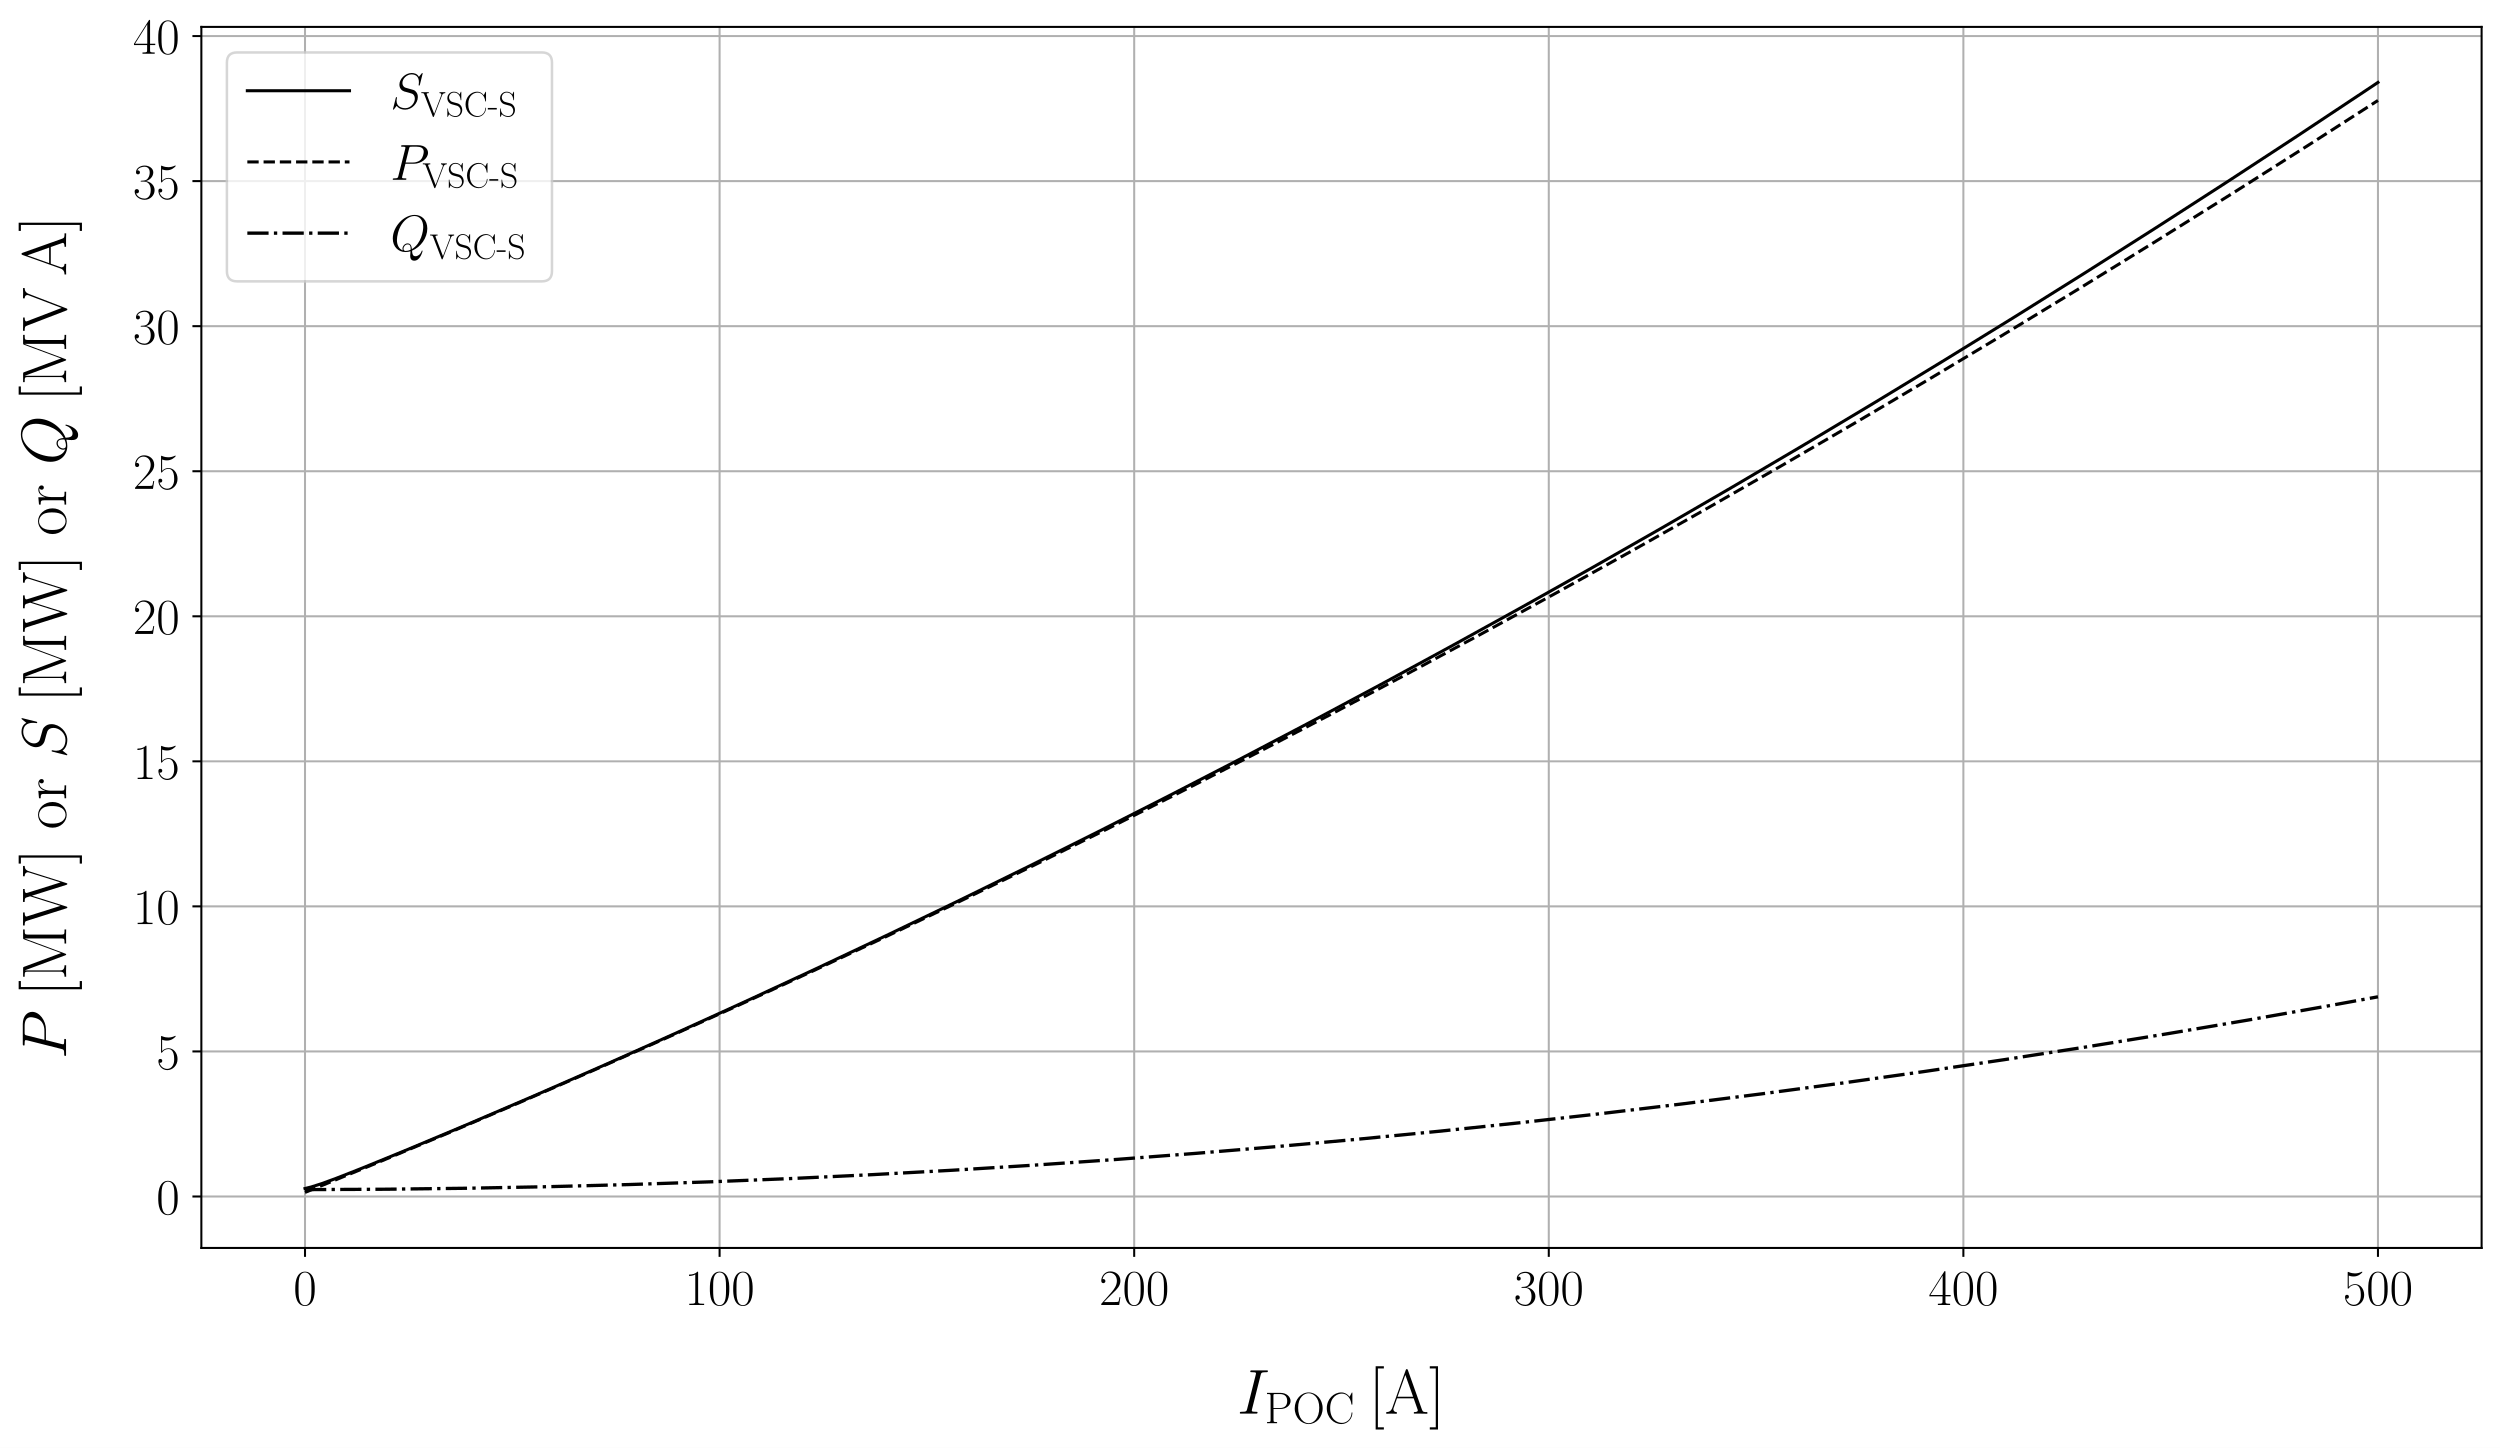
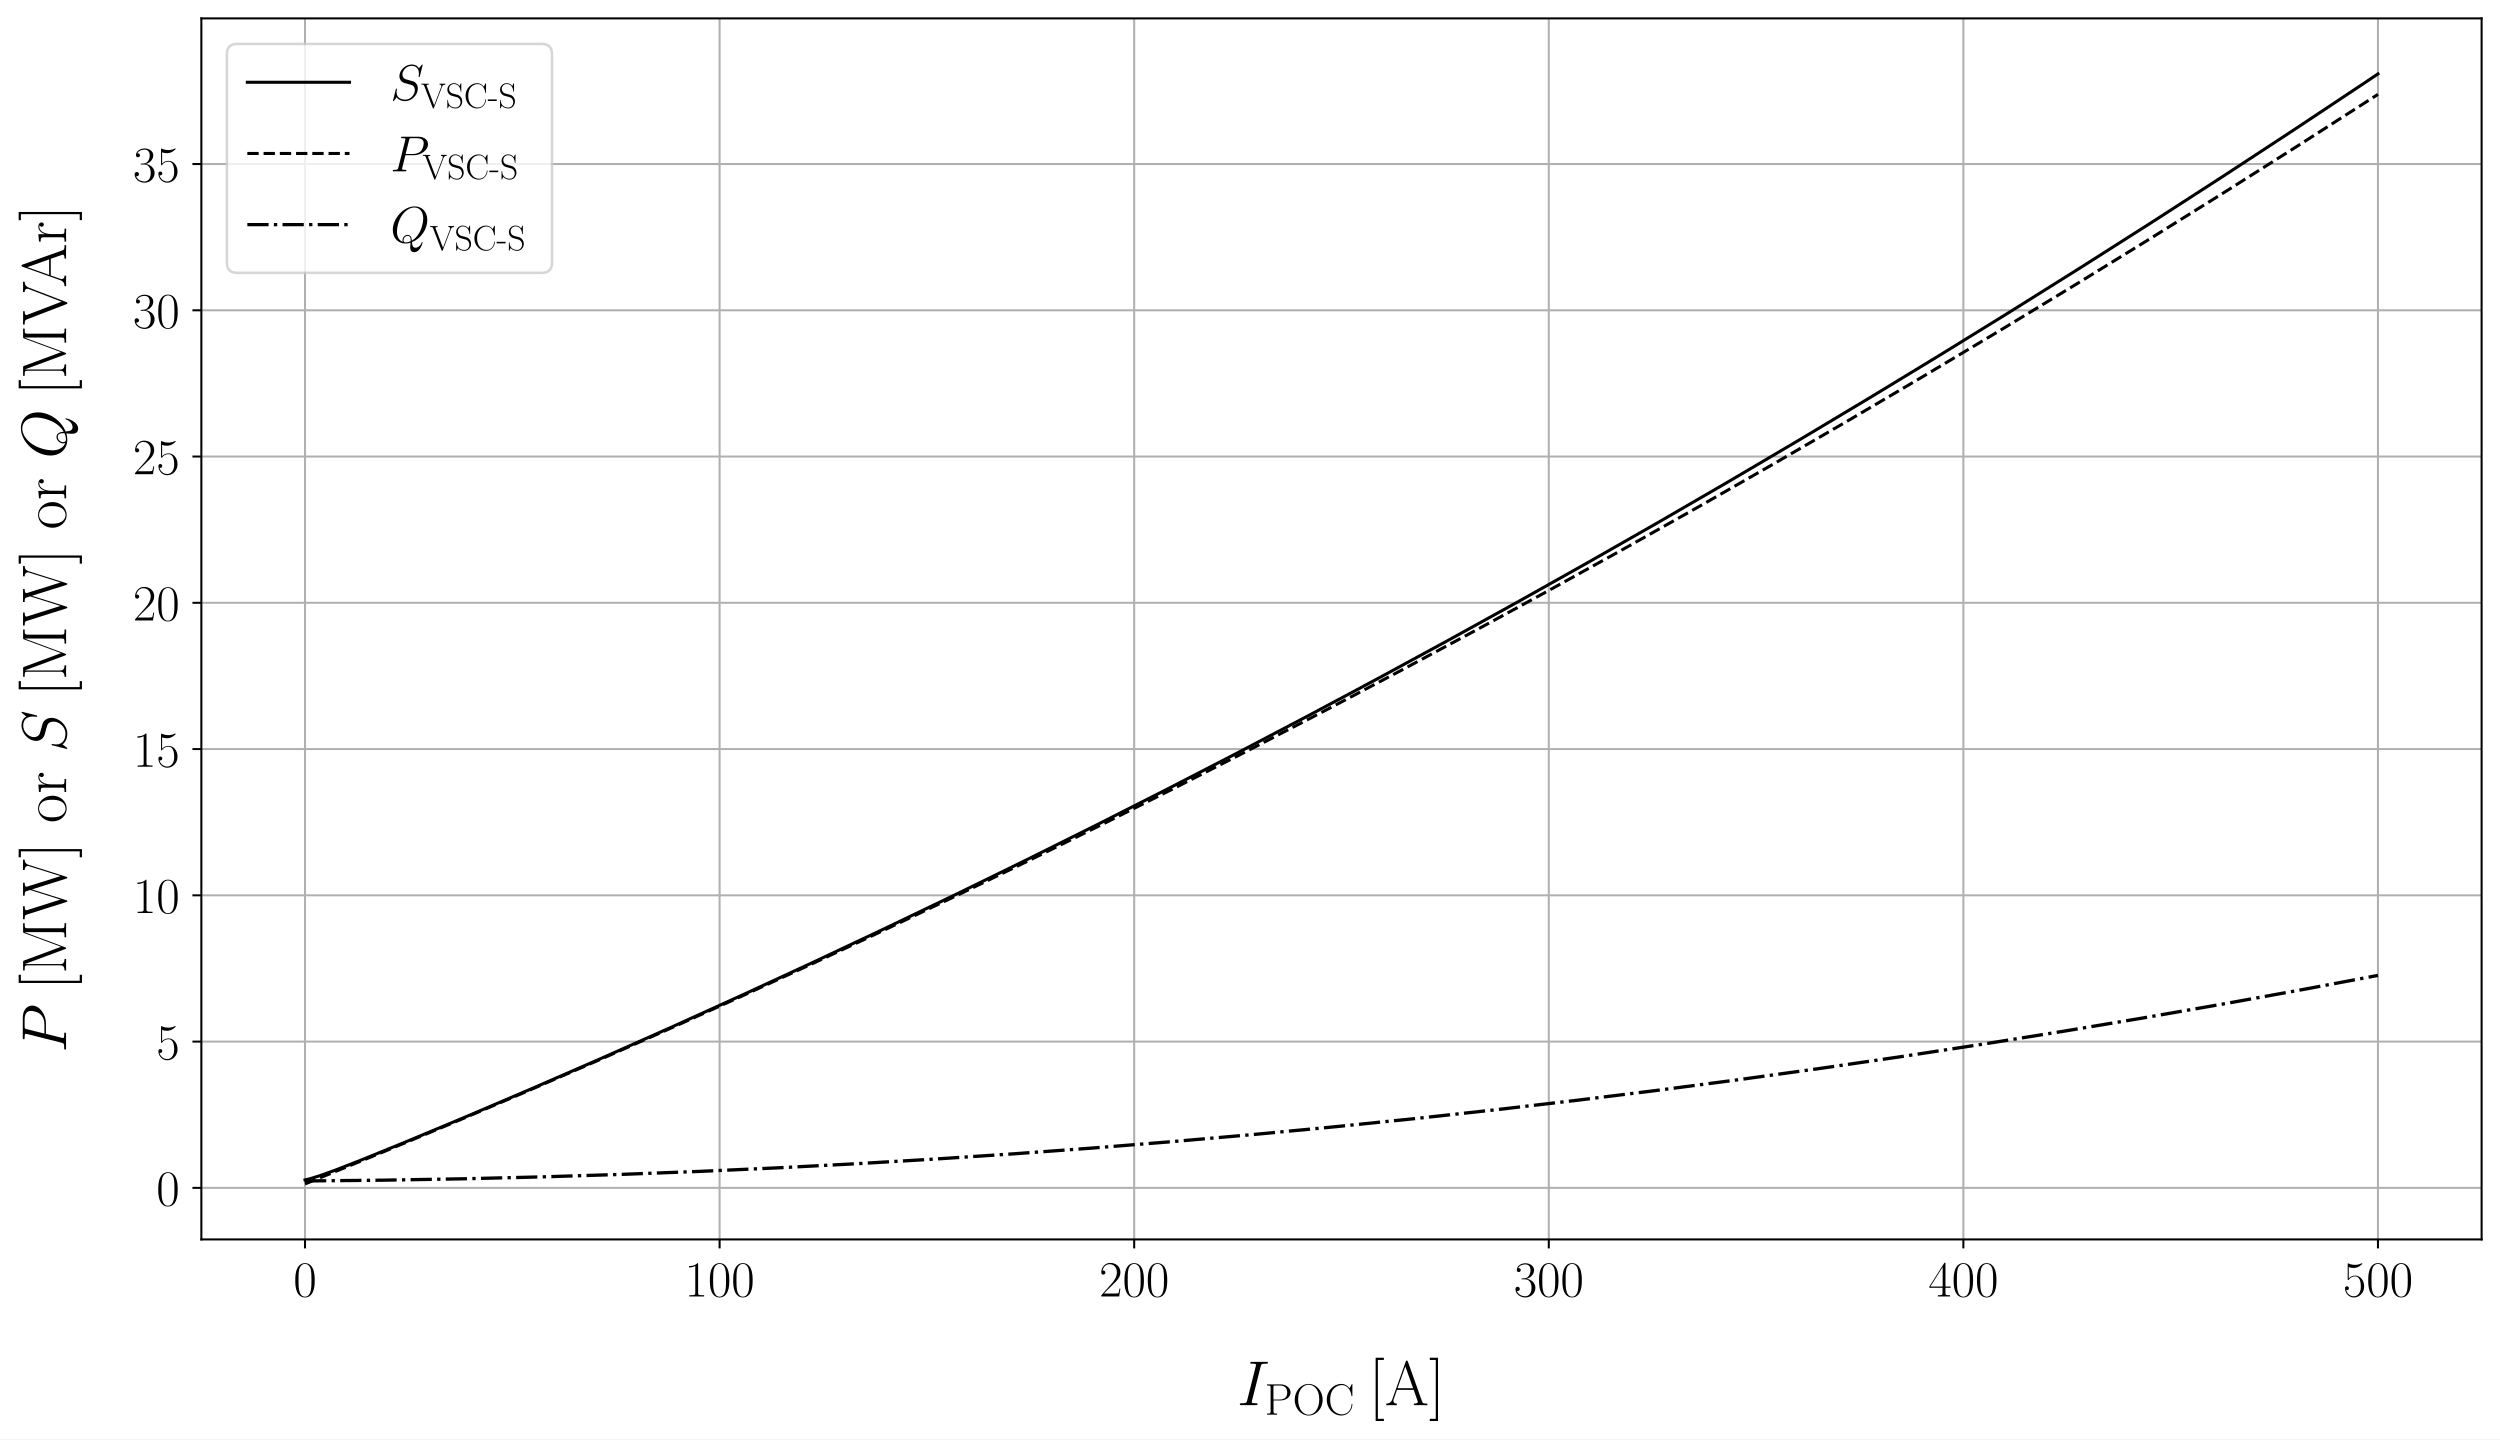
- <svg xmlns="http://www.w3.org/2000/svg" xmlns:xlink="http://www.w3.org/1999/xlink" width="978.84pt" height="566.891pt" viewBox="0 0 978.84 566.891" version="1.1">
+ <svg xmlns="http://www.w3.org/2000/svg" xmlns:xlink="http://www.w3.org/1999/xlink" width="978.84pt" height="563.556pt" viewBox="0 0 978.84 563.556" version="1.1">
  <defs>
    <style type="text/css">*{stroke-linejoin: round; stroke-linecap: butt}</style>
  </defs>
  <g id="figure_1">
    <g id="patch_1">
-       <path d="M 0 566.891  L 978.84 566.891  L 978.84 0  L 0 0  z " style="fill: #ffffff" />
+       <path d="M 0 563.556  L 978.84 563.556  L 978.84 0  L 0 0  z " style="fill: #ffffff" />
    </g>
    <g id="axes_1">
      <g id="patch_2">
-         <path d="M 78.84 488.615  L 971.64 488.615  L 971.64 10.535  L 78.84 10.535  z " style="fill: #ffffff" />
+         <path d="M 78.84 485.28  L 971.64 485.28  L 971.64 7.2  L 78.84 7.2  z " style="fill: #ffffff" />
      </g>
      <g id="matplotlib.axis_1">
        <g id="xtick_1">
          <g id="line2d_1">
-             <path d="M 119.421 488.615  L 119.421 10.535  " clip-path="url(#pbb790b2731)" style="fill: none; stroke: #b0b0b0; stroke-width: 0.8; stroke-linecap: square" />
+             <path d="M 119.421 485.28  L 119.421 7.2  " clip-path="url(#pc63ec0ffc0)" style="fill: none; stroke: #b0b0b0; stroke-width: 0.8; stroke-linecap: square" />
          </g>
          <g id="line2d_2">
            <defs>
-               <path id="m5e527f89eb" d="M 0 0  L 0 3.5  " style="stroke: #000000; stroke-width: 0.8" />
-             </defs>
-             <g>
-               <use xlink:href="#m5e527f89eb" x="119.421" y="488.615" style="stroke: #000000; stroke-width: 0.8" />
+               <path id="m072d2e54ab" d="M 0 0  L 0 3.5  " style="stroke: #000000; stroke-width: 0.8" />
+             </defs>
+             <g>
+               <use xlink:href="#m072d2e54ab" x="119.421" y="485.28" style="stroke: #000000; stroke-width: 0.8" />
            </g>
          </g>
          <g id="text_1">
-             <g transform="translate(114.8523 510.9519) scale(0.2 -0.2)">
+             <g transform="translate(114.8523 507.617) scale(0.2 -0.2)">
              <defs>
                <path id="CMR17-30" d="M 2688 2025  C 2688 2416 2682 3080 2413 3591  C 2176 4039 1798 4198 1466 4198  C 1158 4198 768 4058 525 3597  C 269 3118 243 2524 243 2025  C 243 1661 250 1106 448 619  C 723 -39 1216 -128 1466 -128  C 1760 -128 2208 -7 2470 600  C 2662 1042 2688 1559 2688 2025  z M 1466 -26  C 1056 -26 813 325 723 812  C 653 1188 653 1738 653 2096  C 653 2588 653 2997 736 3387  C 858 3929 1216 4096 1466 4096  C 1728 4096 2067 3923 2189 3400  C 2272 3036 2278 2607 2278 2096  C 2278 1680 2278 1169 2202 792  C 2067 95 1690 -26 1466 -26  z " transform="scale(0.015625)" />
              </defs>
              <use xlink:href="#CMR17-30" transform="scale(0.996264)" />
            </g>
          </g>
        </g>
        <g id="xtick_2">
          <g id="line2d_3">
-             <path d="M 281.749 488.615  L 281.749 10.535  " clip-path="url(#pbb790b2731)" style="fill: none; stroke: #b0b0b0; stroke-width: 0.8; stroke-linecap: square" />
+             <path d="M 281.749 485.28  L 281.749 7.2  " clip-path="url(#pc63ec0ffc0)" style="fill: none; stroke: #b0b0b0; stroke-width: 0.8; stroke-linecap: square" />
          </g>
          <g id="line2d_4">
            <g>
-               <use xlink:href="#m5e527f89eb" x="281.749" y="488.615" style="stroke: #000000; stroke-width: 0.8" />
+               <use xlink:href="#m072d2e54ab" x="281.749" y="485.28" style="stroke: #000000; stroke-width: 0.8" />
            </g>
          </g>
          <g id="text_2">
-             <g transform="translate(268.0415 510.9519) scale(0.2 -0.2)">
+             <g transform="translate(268.0415 507.617) scale(0.2 -0.2)">
              <defs>
                <path id="CMR17-31" d="M 1702 4058  C 1702 4192 1696 4192 1606 4192  C 1357 3916 979 3827 621 3827  C 602 3827 570 3827 563 3808  C 557 3795 557 3782 557 3648  C 755 3648 1088 3686 1344 3839  L 1344 461  C 1344 236 1331 160 781 160  L 589 160  L 589 0  C 896 0 1216 0 1523 0  C 1830 0 2150 0 2458 0  L 2458 160  L 2266 160  C 1715 160 1702 230 1702 458  L 1702 4058  z " transform="scale(0.015625)" />
              </defs>
              <use xlink:href="#CMR17-31" transform="scale(0.996264)" />
              <use xlink:href="#CMR17-30" transform="translate(45.69048 0) scale(0.996264)" />
              <use xlink:href="#CMR17-30" transform="translate(91.38095 0) scale(0.996264)" />
            </g>
          </g>
        </g>
        <g id="xtick_3">
          <g id="line2d_5">
-             <path d="M 444.076 488.615  L 444.076 10.535  " clip-path="url(#pbb790b2731)" style="fill: none; stroke: #b0b0b0; stroke-width: 0.8; stroke-linecap: square" />
+             <path d="M 444.076 485.28  L 444.076 7.2  " clip-path="url(#pc63ec0ffc0)" style="fill: none; stroke: #b0b0b0; stroke-width: 0.8; stroke-linecap: square" />
          </g>
          <g id="line2d_6">
            <g>
-               <use xlink:href="#m5e527f89eb" x="444.076" y="488.615" style="stroke: #000000; stroke-width: 0.8" />
+               <use xlink:href="#m072d2e54ab" x="444.076" y="485.28" style="stroke: #000000; stroke-width: 0.8" />
            </g>
          </g>
          <g id="text_3">
-             <g transform="translate(430.3687 510.9519) scale(0.2 -0.2)">
+             <g transform="translate(430.3687 507.617) scale(0.2 -0.2)">
              <defs>
                <path id="CMR17-32" d="M 2669 989  L 2554 989  C 2490 536 2438 459 2413 420  C 2381 369 1920 369 1830 369  L 602 369  C 832 619 1280 1072 1824 1597  C 2214 1967 2669 2402 2669 3035  C 2669 3790 2067 4224 1395 4224  C 691 4224 262 3604 262 3030  C 262 2780 448 2748 525 2748  C 589 2748 781 2787 781 3010  C 781 3207 614 3264 525 3264  C 486 3264 448 3258 422 3245  C 544 3790 915 4058 1306 4058  C 1862 4058 2227 3617 2227 3035  C 2227 2479 1901 2000 1536 1584  L 262 146  L 262 0  L 2515 0  L 2669 989  z " transform="scale(0.015625)" />
              </defs>
              <use xlink:href="#CMR17-32" transform="scale(0.996264)" />
              <use xlink:href="#CMR17-30" transform="translate(45.69048 0) scale(0.996264)" />
              <use xlink:href="#CMR17-30" transform="translate(91.38095 0) scale(0.996264)" />
            </g>
          </g>
        </g>
        <g id="xtick_4">
          <g id="line2d_7">
-             <path d="M 606.403 488.615  L 606.403 10.535  " clip-path="url(#pbb790b2731)" style="fill: none; stroke: #b0b0b0; stroke-width: 0.8; stroke-linecap: square" />
+             <path d="M 606.403 485.28  L 606.403 7.2  " clip-path="url(#pc63ec0ffc0)" style="fill: none; stroke: #b0b0b0; stroke-width: 0.8; stroke-linecap: square" />
          </g>
          <g id="line2d_8">
            <g>
-               <use xlink:href="#m5e527f89eb" x="606.403" y="488.615" style="stroke: #000000; stroke-width: 0.8" />
+               <use xlink:href="#m072d2e54ab" x="606.403" y="485.28" style="stroke: #000000; stroke-width: 0.8" />
            </g>
          </g>
          <g id="text_4">
-             <g transform="translate(592.696 510.9519) scale(0.2 -0.2)">
+             <g transform="translate(592.696 507.617) scale(0.2 -0.2)">
              <defs>
                <path id="CMR17-33" d="M 1414 2157  C 1984 2157 2234 1662 2234 1090  C 2234 320 1824 25 1453 25  C 1114 25 563 194 390 693  C 422 680 454 680 486 680  C 640 680 755 782 755 948  C 755 1133 614 1216 486 1216  C 378 1216 211 1165 211 926  C 211 335 787 -128 1466 -128  C 2176 -128 2720 430 2720 1085  C 2720 1707 2208 2157 1600 2227  C 2086 2328 2554 2756 2554 3329  C 2554 3820 2048 4179 1472 4179  C 890 4179 378 3829 378 3329  C 378 3110 544 3072 627 3072  C 762 3072 877 3155 877 3321  C 877 3486 762 3569 627 3569  C 602 3569 570 3569 544 3557  C 730 3959 1235 4032 1459 4032  C 1683 4032 2106 3925 2106 3320  C 2106 3143 2080 2828 1862 2550  C 1670 2304 1453 2304 1242 2284  C 1210 2284 1062 2269 1037 2269  C 992 2263 966 2257 966 2208  C 966 2163 973 2157 1101 2157  L 1414 2157  z " transform="scale(0.015625)" />
              </defs>
              <use xlink:href="#CMR17-33" transform="scale(0.996264)" />
              <use xlink:href="#CMR17-30" transform="translate(45.69048 0) scale(0.996264)" />
              <use xlink:href="#CMR17-30" transform="translate(91.38095 0) scale(0.996264)" />
            </g>
          </g>
        </g>
        <g id="xtick_5">
          <g id="line2d_9">
-             <path d="M 768.73 488.615  L 768.73 10.535  " clip-path="url(#pbb790b2731)" style="fill: none; stroke: #b0b0b0; stroke-width: 0.8; stroke-linecap: square" />
+             <path d="M 768.73 485.28  L 768.73 7.2  " clip-path="url(#pc63ec0ffc0)" style="fill: none; stroke: #b0b0b0; stroke-width: 0.8; stroke-linecap: square" />
          </g>
          <g id="line2d_10">
            <g>
-               <use xlink:href="#m5e527f89eb" x="768.73" y="488.615" style="stroke: #000000; stroke-width: 0.8" />
+               <use xlink:href="#m072d2e54ab" x="768.73" y="485.28" style="stroke: #000000; stroke-width: 0.8" />
            </g>
          </g>
          <g id="text_5">
-             <g transform="translate(755.0233 510.9519) scale(0.2 -0.2)">
+             <g transform="translate(755.0233 507.617) scale(0.2 -0.2)">
              <defs>
                <path id="CMR17-34" d="M 2150 4122  C 2150 4256 2144 4256 2029 4256  L 128 1254  L 128 1088  L 1779 1088  L 1779 457  C 1779 224 1766 160 1318 160  L 1197 160  L 1197 0  C 1402 0 1747 0 1965 0  C 2182 0 2528 0 2733 0  L 2733 160  L 2611 160  C 2163 160 2150 224 2150 457  L 2150 1088  L 2803 1088  L 2803 1254  L 2150 1254  L 2150 4122  z M 1798 3703  L 1798 1254  L 256 1254  L 1798 3703  z " transform="scale(0.015625)" />
              </defs>
              <use xlink:href="#CMR17-34" transform="scale(0.996264)" />
              <use xlink:href="#CMR17-30" transform="translate(45.69048 0) scale(0.996264)" />
              <use xlink:href="#CMR17-30" transform="translate(91.38095 0) scale(0.996264)" />
            </g>
          </g>
        </g>
        <g id="xtick_6">
          <g id="line2d_11">
-             <path d="M 931.058 488.615  L 931.058 10.535  " clip-path="url(#pbb790b2731)" style="fill: none; stroke: #b0b0b0; stroke-width: 0.8; stroke-linecap: square" />
+             <path d="M 931.058 485.28  L 931.058 7.2  " clip-path="url(#pc63ec0ffc0)" style="fill: none; stroke: #b0b0b0; stroke-width: 0.8; stroke-linecap: square" />
          </g>
          <g id="line2d_12">
            <g>
-               <use xlink:href="#m5e527f89eb" x="931.058" y="488.615" style="stroke: #000000; stroke-width: 0.8" />
+               <use xlink:href="#m072d2e54ab" x="931.058" y="485.28" style="stroke: #000000; stroke-width: 0.8" />
            </g>
          </g>
          <g id="text_6">
-             <g transform="translate(917.3506 510.9519) scale(0.2 -0.2)">
+             <g transform="translate(917.3506 507.617) scale(0.2 -0.2)">
              <defs>
                <path id="CMR17-35" d="M 730 3692  C 794 3666 1056 3584 1325 3584  C 1920 3584 2246 3911 2432 4100  C 2432 4157 2432 4192 2394 4192  C 2387 4192 2374 4192 2323 4163  C 2099 4058 1837 3973 1517 3973  C 1325 3973 1037 3999 723 4139  C 653 4171 640 4171 634 4171  C 602 4171 595 4164 595 4037  L 595 2203  C 595 2089 595 2057 659 2057  C 691 2057 704 2070 736 2114  C 941 2401 1222 2522 1542 2522  C 1766 2522 2246 2382 2246 1289  C 2246 1085 2246 715 2054 421  C 1894 159 1645 25 1370 25  C 947 25 518 320 403 814  C 429 807 480 795 506 795  C 589 795 749 840 749 1038  C 749 1210 627 1280 506 1280  C 358 1280 262 1190 262 1011  C 262 454 704 -128 1382 -128  C 2042 -128 2669 440 2669 1264  C 2669 2030 2170 2624 1549 2624  C 1222 2624 947 2503 730 2274  L 730 3692  z " transform="scale(0.015625)" />
              </defs>
              <use xlink:href="#CMR17-35" transform="scale(0.996264)" />
              <use xlink:href="#CMR17-30" transform="translate(45.69048 0) scale(0.996264)" />
              <use xlink:href="#CMR17-30" transform="translate(91.38095 0) scale(0.996264)" />
            </g>
          </g>
        </g>
        <g id="text_7">
-           <g transform="translate(484.4224 553.4851) scale(0.25 -0.25)">
+           <g transform="translate(484.4224 550.1502) scale(0.25 -0.25)">
            <defs>
              <path id="CMMI12-49" d="M 2355 3880  C 2413 4103 2426 4167 2893 4167  C 3034 4167 3085 4167 3085 4288  C 3085 4352 3014 4352 2995 4352  C 2880 4352 2739 4352 2624 4352  L 1837 4352  C 1709 4352 1562 4352 1434 4352  C 1382 4352 1312 4352 1312 4231  C 1312 4167 1363 4167 1491 4167  C 1888 4167 1888 4116 1888 4046  C 1888 4002 1875 3963 1862 3906  L 998 472  C 941 249 928 185 461 185  C 320 185 262 185 262 64  C 262 0 326 0 358 0  C 474 0 614 0 730 0  L 1517 0  C 1645 0 1786 0 1914 0  C 1965 0 2042 0 2042 115  C 2042 185 2003 185 1862 185  C 1466 185 1466 236 1466 312  C 1466 325 1466 357 1491 459  L 2355 3880  z " transform="scale(0.015625)" />
              <path id="CMR17-50" d="M 1267 2042  L 2291 2042  C 3117 2042 3718 2578 3718 3184  C 3718 3791 3130 4352 2291 4352  L 333 4352  L 333 4186  C 774 4186 845 4186 845 3899  L 845 446  C 845 160 774 160 333 160  L 333 0  C 518 0 858 0 1056 0  C 1254 0 1594 0 1779 0  L 1779 160  C 1338 160 1267 160 1267 446  L 1267 2042  z M 1254 2176  L 1254 3938  C 1254 4155 1267 4186 1523 4186  L 2170 4186  C 2995 4186 3232 3714 3232 3184  C 3232 2604 2950 2176 2170 2176  L 1254 2176  z " transform="scale(0.015625)" />
              <path id="CMR17-4f" d="M 4307 2135  C 4307 3437 3366 4416 2304 4416  C 1216 4416 294 3424 294 2135  C 294 845 1229 -128 2298 -128  C 3392 -128 4307 864 4307 2135  z M 2304 -13  C 1574 -13 781 711 781 2217  C 781 3716 1651 4301 2298 4301  C 2976 4301 3821 3698 3821 2217  C 3821 686 3008 -13 2304 -13  z " transform="scale(0.015625)" />
              <path id="CMR17-43" d="M 3974 4289  C 3974 4403 3968 4410 3930 4410  C 3904 4410 3898 4403 3853 4327  L 3571 3792  C 3258 4187 2874 4416 2381 4416  C 1286 4416 294 3456 294 2148  C 294 826 1286 -128 2387 -128  C 3366 -128 3974 730 3974 1461  C 3974 1524 3974 1550 3917 1550  C 3866 1550 3866 1531 3859 1474  C 3808 585 3168 38 2477 38  C 1824 38 781 495 781 2147  C 781 3805 1843 4250 2464 4250  C 3187 4250 3712 3628 3834 2745  C 3846 2668 3846 2655 3904 2655  C 3974 2655 3974 2668 3974 2783  L 3974 4289  z " transform="scale(0.015625)" />
              <path id="CMR17-5b" d="M 1504 -1600  L 1504 -1377  L 902 -1377  L 902 4544  L 1504 4544  L 1504 4767  L 678 4767  L 678 -1600  L 1504 -1600  z " transform="scale(0.015625)" />
              <path id="CMR17-41" d="M 2323 4378  C 2291 4461 2278 4480 2214 4480  C 2150 4480 2138 4461 2106 4378  L 749 566  C 627 223 371 153 147 153  L 147 -13  C 262 0 518 0 640 0  C 800 0 1056 0 1210 -13  L 1210 153  C 909 153 864 361 864 439  C 864 497 877 530 890 569  L 1229 1536  L 2906 1536  L 3290 442  C 3322 365 3322 352 3322 327  C 3322 153 3046 153 2925 153  L 2925 0  C 3110 0 3443 0 3642 0  C 3808 0 4128 0 4282 -13  L 4282 153  C 3942 153 3827 153 3744 387  L 2323 4378  z M 2067 3893  L 2848 1702  L 1286 1702  L 2067 3893  z " transform="scale(0.015625)" />
              <path id="CMR17-5d" d="M 915 4767  L 90 4767  L 90 4544  L 691 4544  L 691 -1377  L 90 -1377  L 90 -1600  L 915 -1600  L 915 4767  z " transform="scale(0.015625)" />
            </defs>
            <use xlink:href="#CMMI12-49" transform="scale(0.996264)" />
            <use xlink:href="#CMR17-50" transform="translate(43.02418 -14.94392) scale(0.697382)" />
            <use xlink:href="#CMR17-4f" transform="translate(86.83439 -14.94392) scale(0.697382)" />
            <use xlink:href="#CMR17-43" transform="translate(137.0345 -14.94392) scale(0.697382)" />
            <use xlink:href="#CMR17-5b" transform="translate(206.2286 0) scale(0.996264)" />
            <use xlink:href="#CMR17-41" transform="translate(231.0996 0) scale(0.996264)" />
            <use xlink:href="#CMR17-5d" transform="translate(300.1721 0) scale(0.996264)" />
          </g>
        </g>
      </g>
      <g id="matplotlib.axis_2">
        <g id="ytick_1">
          <g id="line2d_13">
-             <path d="M 78.84 468.471  L 971.64 468.471  " clip-path="url(#pbb790b2731)" style="fill: none; stroke: #b0b0b0; stroke-width: 0.8; stroke-linecap: square" />
+             <path d="M 78.84 465.092  L 971.64 465.092  " clip-path="url(#pc63ec0ffc0)" style="fill: none; stroke: #b0b0b0; stroke-width: 0.8; stroke-linecap: square" />
          </g>
          <g id="line2d_14">
            <defs>
-               <path id="m7e6b37324b" d="M 0 0  L -3.5 0  " style="stroke: #000000; stroke-width: 0.8" />
-             </defs>
-             <g>
-               <use xlink:href="#m7e6b37324b" x="78.84" y="468.471" style="stroke: #000000; stroke-width: 0.8" />
+               <path id="m3a0384ad60" d="M 0 0  L -3.5 0  " style="stroke: #000000; stroke-width: 0.8" />
+             </defs>
+             <g>
+               <use xlink:href="#m3a0384ad60" x="78.84" y="465.092" style="stroke: #000000; stroke-width: 0.8" />
            </g>
          </g>
          <g id="text_8">
-             <g transform="translate(61.20143 475.3894) scale(0.2 -0.2)">
+             <g transform="translate(61.20143 472.0104) scale(0.2 -0.2)">
              <use xlink:href="#CMR17-30" transform="scale(0.996264)" />
            </g>
          </g>
        </g>
        <g id="ytick_2">
          <g id="line2d_15">
-             <path d="M 78.84 411.677  L 971.64 411.677  " clip-path="url(#pbb790b2731)" style="fill: none; stroke: #b0b0b0; stroke-width: 0.8; stroke-linecap: square" />
+             <path d="M 78.84 407.824  L 971.64 407.824  " clip-path="url(#pc63ec0ffc0)" style="fill: none; stroke: #b0b0b0; stroke-width: 0.8; stroke-linecap: square" />
          </g>
          <g id="line2d_16">
            <g>
-               <use xlink:href="#m7e6b37324b" x="78.84" y="411.677" style="stroke: #000000; stroke-width: 0.8" />
+               <use xlink:href="#m3a0384ad60" x="78.84" y="407.824" style="stroke: #000000; stroke-width: 0.8" />
            </g>
          </g>
          <g id="text_9">
-             <g transform="translate(61.20143 418.5953) scale(0.2 -0.2)">
+             <g transform="translate(61.20143 414.7426) scale(0.2 -0.2)">
              <use xlink:href="#CMR17-35" transform="scale(0.996264)" />
            </g>
          </g>
        </g>
        <g id="ytick_3">
          <g id="line2d_17">
-             <path d="M 78.84 354.883  L 971.64 354.883  " clip-path="url(#pbb790b2731)" style="fill: none; stroke: #b0b0b0; stroke-width: 0.8; stroke-linecap: square" />
+             <path d="M 78.84 350.556  L 971.64 350.556  " clip-path="url(#pc63ec0ffc0)" style="fill: none; stroke: #b0b0b0; stroke-width: 0.8; stroke-linecap: square" />
          </g>
          <g id="line2d_18">
            <g>
-               <use xlink:href="#m7e6b37324b" x="78.84" y="354.883" style="stroke: #000000; stroke-width: 0.8" />
+               <use xlink:href="#m3a0384ad60" x="78.84" y="350.556" style="stroke: #000000; stroke-width: 0.8" />
            </g>
          </g>
          <g id="text_10">
-             <g transform="translate(52.06334 361.8013) scale(0.2 -0.2)">
+             <g transform="translate(52.06334 357.4747) scale(0.2 -0.2)">
              <use xlink:href="#CMR17-31" transform="scale(0.996264)" />
              <use xlink:href="#CMR17-30" transform="translate(45.69048 0) scale(0.996264)" />
            </g>
          </g>
        </g>
        <g id="ytick_4">
          <g id="line2d_19">
-             <path d="M 78.84 298.089  L 971.64 298.089  " clip-path="url(#pbb790b2731)" style="fill: none; stroke: #b0b0b0; stroke-width: 0.8; stroke-linecap: square" />
+             <path d="M 78.84 293.288  L 971.64 293.288  " clip-path="url(#pc63ec0ffc0)" style="fill: none; stroke: #b0b0b0; stroke-width: 0.8; stroke-linecap: square" />
          </g>
          <g id="line2d_20">
            <g>
-               <use xlink:href="#m7e6b37324b" x="78.84" y="298.089" style="stroke: #000000; stroke-width: 0.8" />
+               <use xlink:href="#m3a0384ad60" x="78.84" y="293.288" style="stroke: #000000; stroke-width: 0.8" />
            </g>
          </g>
          <g id="text_11">
-             <g transform="translate(52.06334 305.0072) scale(0.2 -0.2)">
+             <g transform="translate(52.06334 300.2068) scale(0.2 -0.2)">
              <use xlink:href="#CMR17-31" transform="scale(0.996264)" />
              <use xlink:href="#CMR17-35" transform="translate(45.69048 0) scale(0.996264)" />
            </g>
          </g>
        </g>
        <g id="ytick_5">
          <g id="line2d_21">
-             <path d="M 78.84 241.295  L 971.64 241.295  " clip-path="url(#pbb790b2731)" style="fill: none; stroke: #b0b0b0; stroke-width: 0.8; stroke-linecap: square" />
+             <path d="M 78.84 236.02  L 971.64 236.02  " clip-path="url(#pc63ec0ffc0)" style="fill: none; stroke: #b0b0b0; stroke-width: 0.8; stroke-linecap: square" />
          </g>
          <g id="line2d_22">
            <g>
-               <use xlink:href="#m7e6b37324b" x="78.84" y="241.295" style="stroke: #000000; stroke-width: 0.8" />
+               <use xlink:href="#m3a0384ad60" x="78.84" y="236.02" style="stroke: #000000; stroke-width: 0.8" />
            </g>
          </g>
          <g id="text_12">
-             <g transform="translate(52.06334 248.2132) scale(0.2 -0.2)">
+             <g transform="translate(52.06334 242.939) scale(0.2 -0.2)">
              <use xlink:href="#CMR17-32" transform="scale(0.996264)" />
              <use xlink:href="#CMR17-30" transform="translate(45.69048 0) scale(0.996264)" />
            </g>
          </g>
        </g>
        <g id="ytick_6">
          <g id="line2d_23">
-             <path d="M 78.84 184.501  L 971.64 184.501  " clip-path="url(#pbb790b2731)" style="fill: none; stroke: #b0b0b0; stroke-width: 0.8; stroke-linecap: square" />
+             <path d="M 78.84 178.753  L 971.64 178.753  " clip-path="url(#pc63ec0ffc0)" style="fill: none; stroke: #b0b0b0; stroke-width: 0.8; stroke-linecap: square" />
          </g>
          <g id="line2d_24">
            <g>
-               <use xlink:href="#m7e6b37324b" x="78.84" y="184.501" style="stroke: #000000; stroke-width: 0.8" />
+               <use xlink:href="#m3a0384ad60" x="78.84" y="178.753" style="stroke: #000000; stroke-width: 0.8" />
            </g>
          </g>
          <g id="text_13">
-             <g transform="translate(52.06334 191.4191) scale(0.2 -0.2)">
+             <g transform="translate(52.06334 185.6711) scale(0.2 -0.2)">
              <use xlink:href="#CMR17-32" transform="scale(0.996264)" />
              <use xlink:href="#CMR17-35" transform="translate(45.69048 0) scale(0.996264)" />
            </g>
          </g>
        </g>
        <g id="ytick_7">
          <g id="line2d_25">
-             <path d="M 78.84 127.707  L 971.64 127.707  " clip-path="url(#pbb790b2731)" style="fill: none; stroke: #b0b0b0; stroke-width: 0.8; stroke-linecap: square" />
+             <path d="M 78.84 121.485  L 971.64 121.485  " clip-path="url(#pc63ec0ffc0)" style="fill: none; stroke: #b0b0b0; stroke-width: 0.8; stroke-linecap: square" />
          </g>
          <g id="line2d_26">
            <g>
-               <use xlink:href="#m7e6b37324b" x="78.84" y="127.707" style="stroke: #000000; stroke-width: 0.8" />
+               <use xlink:href="#m3a0384ad60" x="78.84" y="121.485" style="stroke: #000000; stroke-width: 0.8" />
            </g>
          </g>
          <g id="text_14">
-             <g transform="translate(52.06334 134.6251) scale(0.2 -0.2)">
+             <g transform="translate(52.06334 128.4033) scale(0.2 -0.2)">
              <use xlink:href="#CMR17-33" transform="scale(0.996264)" />
              <use xlink:href="#CMR17-30" transform="translate(45.69048 0) scale(0.996264)" />
            </g>
          </g>
        </g>
        <g id="ytick_8">
          <g id="line2d_27">
-             <path d="M 78.84 70.913  L 971.64 70.913  " clip-path="url(#pbb790b2731)" style="fill: none; stroke: #b0b0b0; stroke-width: 0.8; stroke-linecap: square" />
+             <path d="M 78.84 64.217  L 971.64 64.217  " clip-path="url(#pc63ec0ffc0)" style="fill: none; stroke: #b0b0b0; stroke-width: 0.8; stroke-linecap: square" />
          </g>
          <g id="line2d_28">
            <g>
-               <use xlink:href="#m7e6b37324b" x="78.84" y="70.913" style="stroke: #000000; stroke-width: 0.8" />
+               <use xlink:href="#m3a0384ad60" x="78.84" y="64.217" style="stroke: #000000; stroke-width: 0.8" />
            </g>
          </g>
          <g id="text_15">
-             <g transform="translate(52.06334 77.83105) scale(0.2 -0.2)">
+             <g transform="translate(52.06334 71.13541) scale(0.2 -0.2)">
              <use xlink:href="#CMR17-33" transform="scale(0.996264)" />
              <use xlink:href="#CMR17-35" transform="translate(45.69048 0) scale(0.996264)" />
            </g>
          </g>
        </g>
-         <g id="ytick_9">
-           <g id="line2d_29">
-             <path d="M 78.84 14.118  L 971.64 14.118  " clip-path="url(#pbb790b2731)" style="fill: none; stroke: #b0b0b0; stroke-width: 0.8; stroke-linecap: square" />
-           </g>
-           <g id="line2d_30">
-             <g>
-               <use xlink:href="#m7e6b37324b" x="78.84" y="14.118" style="stroke: #000000; stroke-width: 0.8" />
-             </g>
-           </g>
-           <g id="text_16">
-             <g transform="translate(52.06334 21.037) scale(0.2 -0.2)">
-               <use xlink:href="#CMR17-34" transform="scale(0.996264)" />
-               <use xlink:href="#CMR17-30" transform="translate(45.69048 0) scale(0.996264)" />
-             </g>
-           </g>
-         </g>
-         <g id="text_17">
-           <g transform="translate(25.85753 414.6095) rotate(-90) scale(0.25 -0.25)">
+         <g id="text_16">
+           <g transform="translate(25.85753 412.1453) rotate(-90) scale(0.25 -0.25)">
            <defs>
              <path id="CMMI12-50" d="M 1894 2023  L 2970 2023  C 3853 2023 4736 2673 4736 3401  C 4736 3898 4314 4352 3507 4352  L 1530 4352  C 1408 4352 1350 4352 1350 4231  C 1350 4167 1408 4167 1504 4167  C 1894 4167 1894 4116 1894 4046  C 1894 4034 1894 3995 1869 3899  L 1005 472  C 947 249 934 185 486 185  C 365 185 301 185 301 70  C 301 0 358 0 397 0  C 518 0 646 0 768 0  L 1517 0  C 1638 0 1773 0 1894 0  C 1946 0 2016 0 2016 121  C 2016 185 1958 185 1862 185  C 1478 185 1472 230 1472 293  C 1472 325 1478 369 1485 401  L 1894 2023  z M 2355 3930  C 2413 4167 2438 4167 2688 4167  L 3322 4167  C 3802 4167 4198 4013 4198 3535  C 4198 3369 4115 2827 3821 2534  C 3712 2419 3405 2176 2822 2176  L 1920 2176  L 2355 3930  z " transform="scale(0.015625)" />
              <path id="CMR17-4d" d="M 1338 4224  C 1299 4320 1293 4320 1158 4320  L 339 4320  L 339 4160  C 781 4160 851 4160 851 3875  L 851 610  C 851 451 851 153 339 153  L 339 -13  C 486 0 755 0 915 0  C 1075 0 1344 0 1491 -13  L 1491 153  C 979 153 979 451 979 610  L 979 4135  L 986 4135  L 2490 89  C 2515 25 2528 -13 2579 -13  C 2630 -13 2643 25 2669 89  L 4186 4166  L 4192 4166  L 4192 438  C 4192 153 4122 153 3680 153  L 3680 -13  C 3853 0 4198 0 4384 0  C 4570 0 4922 0 5094 -13  L 5094 153  C 4653 153 4582 153 4582 438  L 4582 3875  C 4582 4160 4653 4160 5094 4160  L 5094 4320  L 4282 4320  C 4147 4320 4141 4314 4102 4218  L 2720 502  L 1338 4224  z " transform="scale(0.015625)" />
              <path id="CMR17-57" d="M 5523 3764  C 5581 3936 5677 4160 6048 4160  L 6048 4326  C 5939 4326 5715 4326 5600 4326  C 5440 4326 5158 4326 5005 4332  L 5005 4160  C 5293 4160 5414 4000 5414 3847  C 5414 3802 5408 3777 5382 3707  L 4390 555  L 3347 3873  C 3328 3937 3322 3963 3322 3988  C 3322 4160 3603 4160 3725 4160  L 3725 4326  C 3539 4326 3219 4326 3021 4326  C 2861 4326 2573 4326 2426 4332  L 2426 4160  C 2720 4160 2797 4141 2861 4027  C 2886 3969 2989 3638 2989 3619  C 2989 3593 2976 3555 2970 3536  L 2029 561  L 986 3867  C 954 3957 954 3969 954 3982  C 954 4160 1235 4160 1363 4160  L 1363 4326  C 1178 4326 858 4326 659 4326  C 493 4326 211 4326 58 4332  L 58 4160  C 442 4160 467 4122 531 3918  L 1779 -20  C 1811 -115 1811 -128 1869 -128  C 1920 -128 1939 -115 1965 -26  L 3053 3433  L 4141 -26  C 4166 -115 4186 -128 4237 -128  C 4294 -128 4294 -115 4326 -20  L 5523 3764  z " transform="scale(0.015625)" />
              <path id="CMR17-6f" d="M 2758 1356  C 2758 2176 2163 2816 1466 2816  C 768 2816 173 2176 173 1356  C 173 551 768 -64 1466 -64  C 2163 -64 2758 551 2758 1356  z M 1466 51  C 1165 51 909 230 762 480  C 602 767 582 1126 582 1408  C 582 1677 595 2010 762 2298  C 890 2509 1139 2714 1466 2714  C 1754 2714 1997 2554 2150 2330  C 2349 2029 2349 1607 2349 1408  C 2349 1158 2336 775 2163 467  C 1984 173 1709 51 1466 51  z " transform="scale(0.015625)" />
              <path id="CMR17-72" d="M 960 1497  C 960 2112 1222 2688 1702 2688  C 1747 2688 1792 2682 1837 2662  C 1837 2662 1696 2617 1696 2452  C 1696 2298 1818 2234 1914 2234  C 1990 2234 2131 2279 2131 2458  C 2131 2663 1926 2790 1709 2790  C 1222 2790 1011 2317 947 2093  L 941 2093  L 941 2790  L 198 2720  L 198 2554  C 576 2554 634 2515 634 2208  L 634 428  C 634 184 608 153 198 153  L 198 -13  C 352 0 646 0 813 0  C 998 0 1325 0 1498 -13  L 1498 153  C 1037 153 960 153 960 440  L 960 1497  z " transform="scale(0.015625)" />
              <path id="CMMI12-53" d="M 4064 4423  C 4064 4480 4019 4480 4006 4480  C 3981 4480 3974 4474 3898 4378  C 3859 4333 3597 4001 3590 3995  C 3379 4410 2957 4480 2688 4480  C 1875 4480 1139 3743 1139 3025  C 1139 2549 1427 2269 1741 2161  C 1811 2135 2189 2033 2381 1989  C 2707 1900 2790 1875 2925 1735  C 2950 1703 3078 1557 3078 1258  C 3078 667 2528 57 1888 57  C 1363 57 781 280 781 991  C 781 1112 806 1265 826 1328  C 826 1348 832 1378 832 1391  C 832 1417 819 1449 768 1449  C 710 1449 704 1436 678 1328  L 352 24  C 352 18 326 -64 326 -71  C 326 -128 378 -128 390 -128  C 416 -128 422 -122 499 -26  L 794 356  C 947 126 1280 -128 1875 -128  C 2701 -128 3456 666 3456 1460  C 3456 1728 3392 1963 3149 2197  C 3014 2331 2899 2363 2310 2516  C 1882 2630 1824 2649 1709 2751  C 1600 2858 1517 3011 1517 3227  C 1517 3761 2061 4308 2669 4308  C 3296 4308 3590 3926 3590 3323  C 3590 3158 3558 2986 3558 2961  C 3558 2903 3610 2903 3629 2903  C 3686 2903 3693 2922 3718 3024  L 4064 4423  z " transform="scale(0.015625)" />
              <path id="CMMI12-51" d="M 2726 45  C 3827 490 4646 1663 4646 2829  C 4646 3893 3955 4544 3059 4544  C 1690 4544 307 3062 307 1573  C 307 561 973 -128 1901 -128  C 2118 -128 2330 -96 2534 -33  C 2496 -411 2496 -442 2496 -562  C 2496 -744 2496 -1216 3008 -1216  C 3770 -1216 4051 -37 4051 2  C 4051 39 4026 64 3994 64  C 3955 64 3942 34 3923 -36  C 3782 -429 3450 -654 3168 -654  C 2842 -654 2758 -435 2726 45  z M 1574 77  C 1069 252 826 787 826 1379  C 826 1831 992 2689 1414 3340  C 1888 4075 2522 4404 3021 4404  C 3686 4404 4134 3862 4134 3024  C 4134 2547 3910 948 2707 240  C 2675 571 2586 960 2163 960  C 1818 960 1523 609 1523 291  C 1523 220 1549 123 1574 77  z M 2547 156  C 2317 52 2118 12 1939 12  C 1875 12 1651 12 1651 298  C 1651 533 1875 832 2163 832  C 2483 832 2554 611 2554 286  C 2554 246 2554 194 2547 156  z " transform="scale(0.015625)" />
              <path id="CMR17-56" d="M 3776 3745  C 3834 3886 3936 4160 4365 4160  L 4365 4332  C 4218 4319 4051 4319 3891 4319  C 3738 4319 3475 4319 3328 4332  L 3328 4160  C 3648 4160 3661 3936 3661 3898  C 3661 3827 3642 3783 3622 3732  L 2362 446  L 1043 3886  C 1024 3931 1011 3963 1011 3994  C 1011 4160 1267 4160 1402 4160  L 1402 4319  C 1197 4319 896 4319 685 4319  C 518 4319 218 4319 64 4332  L 64 4160  C 435 4160 506 4135 582 3931  L 2106 -26  C 2138 -115 2144 -128 2214 -128  C 2285 -128 2291 -115 2323 -26  L 3776 3745  z " transform="scale(0.015625)" />
            </defs>
            <use xlink:href="#CMMI12-50" transform="scale(0.996264)" />
            <use xlink:href="#CMR17-5b" transform="translate(98.56503 0) scale(0.996264)" />
            <use xlink:href="#CMR17-4d" transform="translate(123.4361 0) scale(0.996264)" />
            <use xlink:href="#CMR17-57" transform="translate(208.123 0) scale(0.996264)" />
            <use xlink:href="#CMR17-5d" transform="translate(304.5208 0) scale(0.996264)" />
            <use xlink:href="#CMR17-6f" transform="translate(359.4679 0) scale(0.996264)" />
            <use xlink:href="#CMR17-72" transform="translate(405.1583 0) scale(0.996264)" />
            <use xlink:href="#CMMI12-53" transform="translate(470.5151 0) scale(0.996264)" />
            <use xlink:href="#CMR17-5b" transform="translate(558.4487 0) scale(0.996264)" />
            <use xlink:href="#CMR17-4d" transform="translate(583.3198 0) scale(0.996264)" />
            <use xlink:href="#CMR17-57" transform="translate(668.0067 0) scale(0.996264)" />
            <use xlink:href="#CMR17-5d" transform="translate(764.4045 0) scale(0.996264)" />
            <use xlink:href="#CMR17-6f" transform="translate(819.3516 0) scale(0.996264)" />
            <use xlink:href="#CMR17-72" transform="translate(865.042 0) scale(0.996264)" />
            <use xlink:href="#CMMI12-51" transform="translate(930.3988 0) scale(0.996264)" />
            <use xlink:href="#CMR17-5b" transform="translate(1029.798 0) scale(0.996264)" />
            <use xlink:href="#CMR17-4d" transform="translate(1054.669 0) scale(0.996264)" />
            <use xlink:href="#CMR17-56" transform="translate(1139.356 0) scale(0.996264)" />
-             <use xlink:href="#CMR17-41" transform="translate(1226.334 0) scale(0.996264)" />
-             <use xlink:href="#CMR17-5d" transform="translate(1295.407 0) scale(0.996264)" />
-           </g>
-         </g>
+             <use xlink:href="#CMR17-41" transform="translate(1198.019 0) scale(0.996264)" />
+             <use xlink:href="#CMR17-72" transform="translate(1267.092 0) scale(0.996264)" />
+             <use xlink:href="#CMR17-5d" transform="translate(1302.372 0) scale(0.996264)" />
+           </g>
+         </g>
+       </g>
+       <g id="line2d_29">
+         <path d="M 119.421 461.983  L 121.859 461.38  L 125.921 460.092  L 131.608 458.021  L 141.357 454.212  L 158.419 447.273  L 181.98 437.434  L 207.978 426.337  L 234.789 414.658  L 262.412 402.381  L 290.036 389.862  L 317.659 377.098  L 345.282 364.091  L 372.905 350.838  L 400.529 337.34  L 428.152 323.594  L 455.775 309.601  L 483.398 295.358  L 511.022 280.864  L 538.645 266.119  L 566.268 251.121  L 593.891 235.87  L 621.515 220.364  L 649.138 204.602  L 676.761 188.584  L 704.384 172.309  L 732.008 155.775  L 759.631 138.983  L 787.254 121.93  L 814.878 104.617  L 842.501 87.043  L 870.124 69.206  L 897.747 51.107  L 925.371 32.744  L 931.058 28.931  L 931.058 28.931  " clip-path="url(#pc63ec0ffc0)" style="fill: none; stroke: #000000; stroke-width: 1.2; stroke-linecap: square" />
+       </g>
+       <g id="line2d_30">
+         <path d="M 119.421 463.549  L 147.857 451.928  L 176.293 440.066  L 204.728 427.963  L 233.164 415.617  L 261.6 403.031  L 290.036 390.203  L 318.471 377.133  L 346.907 363.822  L 375.343 350.269  L 403.778 336.475  L 432.214 322.44  L 460.65 308.163  L 489.898 293.226  L 519.146 278.033  L 548.394 262.585  L 577.642 246.882  L 606.891 230.923  L 636.139 214.709  L 665.387 198.239  L 694.635 181.513  L 723.883 164.533  L 753.131 147.296  L 782.38 129.805  L 811.628 112.057  L 840.876 94.054  L 870.124 75.796  L 899.372 57.283  L 929.433 37.988  L 931.058 36.938  L 931.058 36.938  " clip-path="url(#pc63ec0ffc0)" style="fill: none; stroke-dasharray: 4.44,1.92; stroke-dashoffset: 0; stroke: #000000; stroke-width: 1.2" />
      </g>
      <g id="line2d_31">
-         <path d="M 119.421 465.345  L 121.859 464.74  L 125.921 463.445  L 131.608 461.364  L 141.357 457.536  L 158.419 450.564  L 181.98 440.683  L 208.791 429.189  L 236.414 417.102  L 264.037 404.772  L 291.66 392.203  L 319.284 379.394  L 346.907 366.346  L 374.53 353.056  L 402.154 339.524  L 429.777 325.748  L 457.4 311.728  L 485.023 297.463  L 512.647 282.951  L 540.27 268.191  L 567.893 253.182  L 595.516 237.923  L 623.14 222.413  L 650.763 206.651  L 678.386 190.637  L 706.009 174.368  L 733.633 157.845  L 761.256 141.066  L 788.879 124.031  L 816.502 106.739  L 844.126 89.188  L 871.749 71.38  L 899.372 53.311  L 926.995 34.983  L 931.058 32.266  L 931.058 32.266  " clip-path="url(#pbb790b2731)" style="fill: none; stroke: #000000; stroke-width: 1.2; stroke-linecap: square" />
-       </g>
-       <g id="line2d_32">
-         <path d="M 119.421 466.884  L 147.857 455.203  L 176.293 443.282  L 204.728 431.122  L 233.164 418.722  L 261.6 406.083  L 290.036 393.204  L 318.471 380.086  L 346.907 366.728  L 375.343 353.131  L 404.591 338.896  L 433.839 324.407  L 463.087 309.665  L 492.335 294.669  L 521.584 279.42  L 550.832 263.918  L 580.08 248.162  L 609.328 232.153  L 638.576 215.89  L 667.824 199.374  L 697.072 182.605  L 726.321 165.583  L 755.569 148.307  L 784.817 130.777  L 814.065 112.994  L 844.126 94.454  L 874.186 75.645  L 904.247 56.569  L 931.058 39.33  L 931.058 39.33  " clip-path="url(#pbb790b2731)" style="fill: none; stroke-dasharray: 4.44,1.92; stroke-dashoffset: 0; stroke: #000000; stroke-width: 1.2" />
-       </g>
-       <g id="line2d_33">
-         <path d="M 119.421 465.778  L 151.107 465.624  L 182.792 465.243  L 214.478 464.635  L 246.163 463.8  L 277.849 462.738  L 309.534 461.449  L 341.22 459.934  L 372.905 458.191  L 404.591 456.221  L 436.276 454.025  L 467.962 451.601  L 499.647 448.951  L 531.333 446.074  L 563.018 442.969  L 594.704 439.638  L 626.389 436.08  L 658.075 432.295  L 689.76 428.283  L 721.446 424.044  L 753.131 419.579  L 784.817 414.886  L 816.502 409.966  L 848.188 404.82  L 879.873 399.446  L 911.559 393.846  L 931.058 390.286  L 931.058 390.286  " clip-path="url(#pbb790b2731)" style="fill: none; stroke-dasharray: 8.32,2.08,1.3,2.08; stroke-dashoffset: 0; stroke: #000000; stroke-width: 1.3" />
+         <path d="M 119.421 462.393  L 150.294 462.078  L 181.167 461.546  L 212.041 460.797  L 242.914 459.83  L 273.787 458.647  L 304.66 457.246  L 335.533 455.627  L 366.406 453.792  L 397.279 451.739  L 428.152 449.47  L 459.025 446.982  L 490.71 444.204  L 522.396 441.197  L 554.081 437.961  L 585.767 434.496  L 617.452 430.802  L 649.138 426.879  L 680.823 422.728  L 712.509 418.348  L 744.194 413.739  L 775.88 408.901  L 807.565 403.834  L 839.251 398.539  L 870.936 393.014  L 902.622 387.261  L 931.058 381.903  L 931.058 381.903  " clip-path="url(#pc63ec0ffc0)" style="fill: none; stroke-dasharray: 8.32,2.08,1.3,2.08; stroke-dashoffset: 0; stroke: #000000; stroke-width: 1.3" />
      </g>
      <g id="patch_3">
-         <path d="M 78.84 488.615  L 78.84 10.535  " style="fill: none; stroke: #000000; stroke-width: 0.8; stroke-linejoin: miter; stroke-linecap: square" />
+         <path d="M 78.84 485.28  L 78.84 7.2  " style="fill: none; stroke: #000000; stroke-width: 0.8; stroke-linejoin: miter; stroke-linecap: square" />
      </g>
      <g id="patch_4">
-         <path d="M 971.64 488.615  L 971.64 10.535  " style="fill: none; stroke: #000000; stroke-width: 0.8; stroke-linejoin: miter; stroke-linecap: square" />
+         <path d="M 971.64 485.28  L 971.64 7.2  " style="fill: none; stroke: #000000; stroke-width: 0.8; stroke-linejoin: miter; stroke-linecap: square" />
      </g>
      <g id="patch_5">
-         <path d="M 78.84 488.615  L 971.64 488.615  " style="fill: none; stroke: #000000; stroke-width: 0.8; stroke-linejoin: miter; stroke-linecap: square" />
+         <path d="M 78.84 485.28  L 971.64 485.28  " style="fill: none; stroke: #000000; stroke-width: 0.8; stroke-linejoin: miter; stroke-linecap: square" />
      </g>
      <g id="patch_6">
-         <path d="M 78.84 10.535  L 971.64 10.535  " style="fill: none; stroke: #000000; stroke-width: 0.8; stroke-linejoin: miter; stroke-linecap: square" />
+         <path d="M 78.84 7.2  L 971.64 7.2  " style="fill: none; stroke: #000000; stroke-width: 0.8; stroke-linejoin: miter; stroke-linecap: square" />
      </g>
      <g id="legend_1">
        <g id="patch_7">
-           <path d="M 92.84 110.162  L 212.119 110.162  Q 216.119 110.162 216.119 106.162  L 216.119 24.535  Q 216.119 20.535 212.119 20.535  L 92.84 20.535  Q 88.84 20.535 88.84 24.535  L 88.84 106.162  Q 88.84 110.162 92.84 110.162  z " style="fill: #ffffff; opacity: 0.8; stroke: #cccccc; stroke-linejoin: miter" />
-         </g>
-         <g id="line2d_34">
-           <path d="M 96.84 35.535  L 116.84 35.535  L 136.84 35.535  " style="fill: none; stroke: #000000; stroke-width: 1.2; stroke-linecap: square" />
-         </g>
-         <g id="text_18">
-           <g transform="translate(152.8395 42.5349) scale(0.2 -0.2)">
+           <path d="M 92.84 106.827  L 212.119 106.827  Q 216.119 106.827 216.119 102.827  L 216.119 21.2  Q 216.119 17.2 212.119 17.2  L 92.84 17.2  Q 88.84 17.2 88.84 21.2  L 88.84 102.827  Q 88.84 106.827 92.84 106.827  z " style="fill: #ffffff; opacity: 0.8; stroke: #cccccc; stroke-linejoin: miter" />
+         </g>
+         <g id="line2d_32">
+           <path d="M 96.84 32.2  L 116.84 32.2  L 136.84 32.2  " style="fill: none; stroke: #000000; stroke-width: 1.2; stroke-linecap: square" />
+         </g>
+         <g id="text_17">
+           <g transform="translate(152.8395 39.2) scale(0.2 -0.2)">
            <defs>
              <path id="CMR17-53" d="M 2803 4290  C 2803 4404 2797 4411 2758 4411  C 2720 4411 2707 4385 2682 4328  L 2490 3907  C 2246 4257 1875 4416 1472 4416  C 819 4416 294 3901 294 3253  C 294 3056 339 2776 557 2510  C 794 2218 1018 2167 1530 2033  C 1722 1982 2042 1899 2106 1874  C 2470 1722 2662 1341 2662 985  C 2662 527 2336 38 1779 38  C 1094 38 454 419 410 1311  C 403 1413 397 1419 352 1419  C 301 1419 294 1413 294 1285  L 294 -1  C 294 -115 301 -122 339 -122  C 384 -122 397 -90 486 108  C 493 127 493 140 614 381  C 934 -39 1472 -128 1779 -128  C 2477 -128 2970 451 2970 1124  C 2970 1454 2848 1708 2778 1823  C 2509 2230 2221 2306 1914 2382  C 1869 2402 1856 2402 1498 2490  C 1152 2579 1005 2624 845 2796  C 666 2992 602 3196 602 3399  C 602 3812 934 4263 1478 4263  C 2157 4263 2579 3786 2675 2993  C 2694 2878 2701 2872 2746 2872  C 2803 2872 2803 2891 2803 2999  L 2803 4290  z " transform="scale(0.015625)" />
              <path id="CMR17-2d" d="M 1632 1216  L 1632 1496  L 26 1496  L 26 1216  L 1632 1216  z " transform="scale(0.015625)" />
            </defs>
            <use xlink:href="#CMMI12-53" transform="scale(0.996264)" />
            <use xlink:href="#CMR17-56" transform="translate(59.99449 -14.94392) scale(0.697382)" />
            <use xlink:href="#CMR17-53" transform="translate(108.345 -14.94392) scale(0.697382)" />
            <use xlink:href="#CMR17-43" transform="translate(143.9716 -14.94392) scale(0.697382)" />
            <use xlink:href="#CMR17-2d" transform="translate(190.5283 -14.94392) scale(0.697382)" />
            <use xlink:href="#CMR17-53" transform="translate(211.5814 -14.94392) scale(0.697382)" />
          </g>
        </g>
-         <g id="line2d_35">
-           <path d="M 96.84 63.411  L 116.84 63.411  L 136.84 63.411  " style="fill: none; stroke-dasharray: 4.44,1.92; stroke-dashoffset: 0; stroke: #000000; stroke-width: 1.2" />
-         </g>
-         <g id="text_19">
-           <g transform="translate(152.8395 70.41053) scale(0.2 -0.2)">
+         <g id="line2d_33">
+           <path d="M 96.84 60.076  L 116.84 60.076  L 136.84 60.076  " style="fill: none; stroke-dasharray: 4.44,1.92; stroke-dashoffset: 0; stroke: #000000; stroke-width: 1.2" />
+         </g>
+         <g id="text_18">
+           <g transform="translate(152.8395 67.07563) scale(0.2 -0.2)">
            <use xlink:href="#CMMI12-50" transform="scale(0.996264)" />
            <use xlink:href="#CMR17-56" transform="translate(62.87723 -14.94392) scale(0.697382)" />
            <use xlink:href="#CMR17-53" transform="translate(111.2277 -14.94392) scale(0.697382)" />
            <use xlink:href="#CMR17-43" transform="translate(146.8543 -14.94392) scale(0.697382)" />
            <use xlink:href="#CMR17-2d" transform="translate(193.411 -14.94392) scale(0.697382)" />
            <use xlink:href="#CMR17-53" transform="translate(214.4641 -14.94392) scale(0.697382)" />
          </g>
        </g>
-         <g id="line2d_36">
-           <path d="M 96.84 91.286  L 116.84 91.286  L 136.84 91.286  " style="fill: none; stroke-dasharray: 8.32,2.08,1.3,2.08; stroke-dashoffset: 0; stroke: #000000; stroke-width: 1.3" />
-         </g>
-         <g id="text_20">
-           <g transform="translate(152.8395 98.28617) scale(0.2 -0.2)">
+         <g id="line2d_34">
+           <path d="M 96.84 87.951  L 116.84 87.951  L 136.84 87.951  " style="fill: none; stroke-dasharray: 8.32,2.08,1.3,2.08; stroke-dashoffset: 0; stroke: #000000; stroke-width: 1.3" />
+         </g>
+         <g id="text_19">
+           <g transform="translate(152.8395 94.95127) scale(0.2 -0.2)">
            <use xlink:href="#CMMI12-51" transform="scale(0.996264)" />
            <use xlink:href="#CMR17-56" transform="translate(77.2604 -14.94392) scale(0.697382)" />
            <use xlink:href="#CMR17-53" transform="translate(125.6109 -14.94392) scale(0.697382)" />
            <use xlink:href="#CMR17-43" transform="translate(161.2375 -14.94392) scale(0.697382)" />
            <use xlink:href="#CMR17-2d" transform="translate(207.7942 -14.94392) scale(0.697382)" />
            <use xlink:href="#CMR17-53" transform="translate(228.8473 -14.94392) scale(0.697382)" />
          </g>
        </g>
      </g>
    </g>
  </g>
  <defs>
-     <clipPath id="pbb790b2731">
-       <rect x="78.84" y="10.535" width="892.8" height="478.08" />
+     <clipPath id="pc63ec0ffc0">
+       <rect x="78.84" y="7.2" width="892.8" height="478.08" />
    </clipPath>
  </defs>
</svg>
